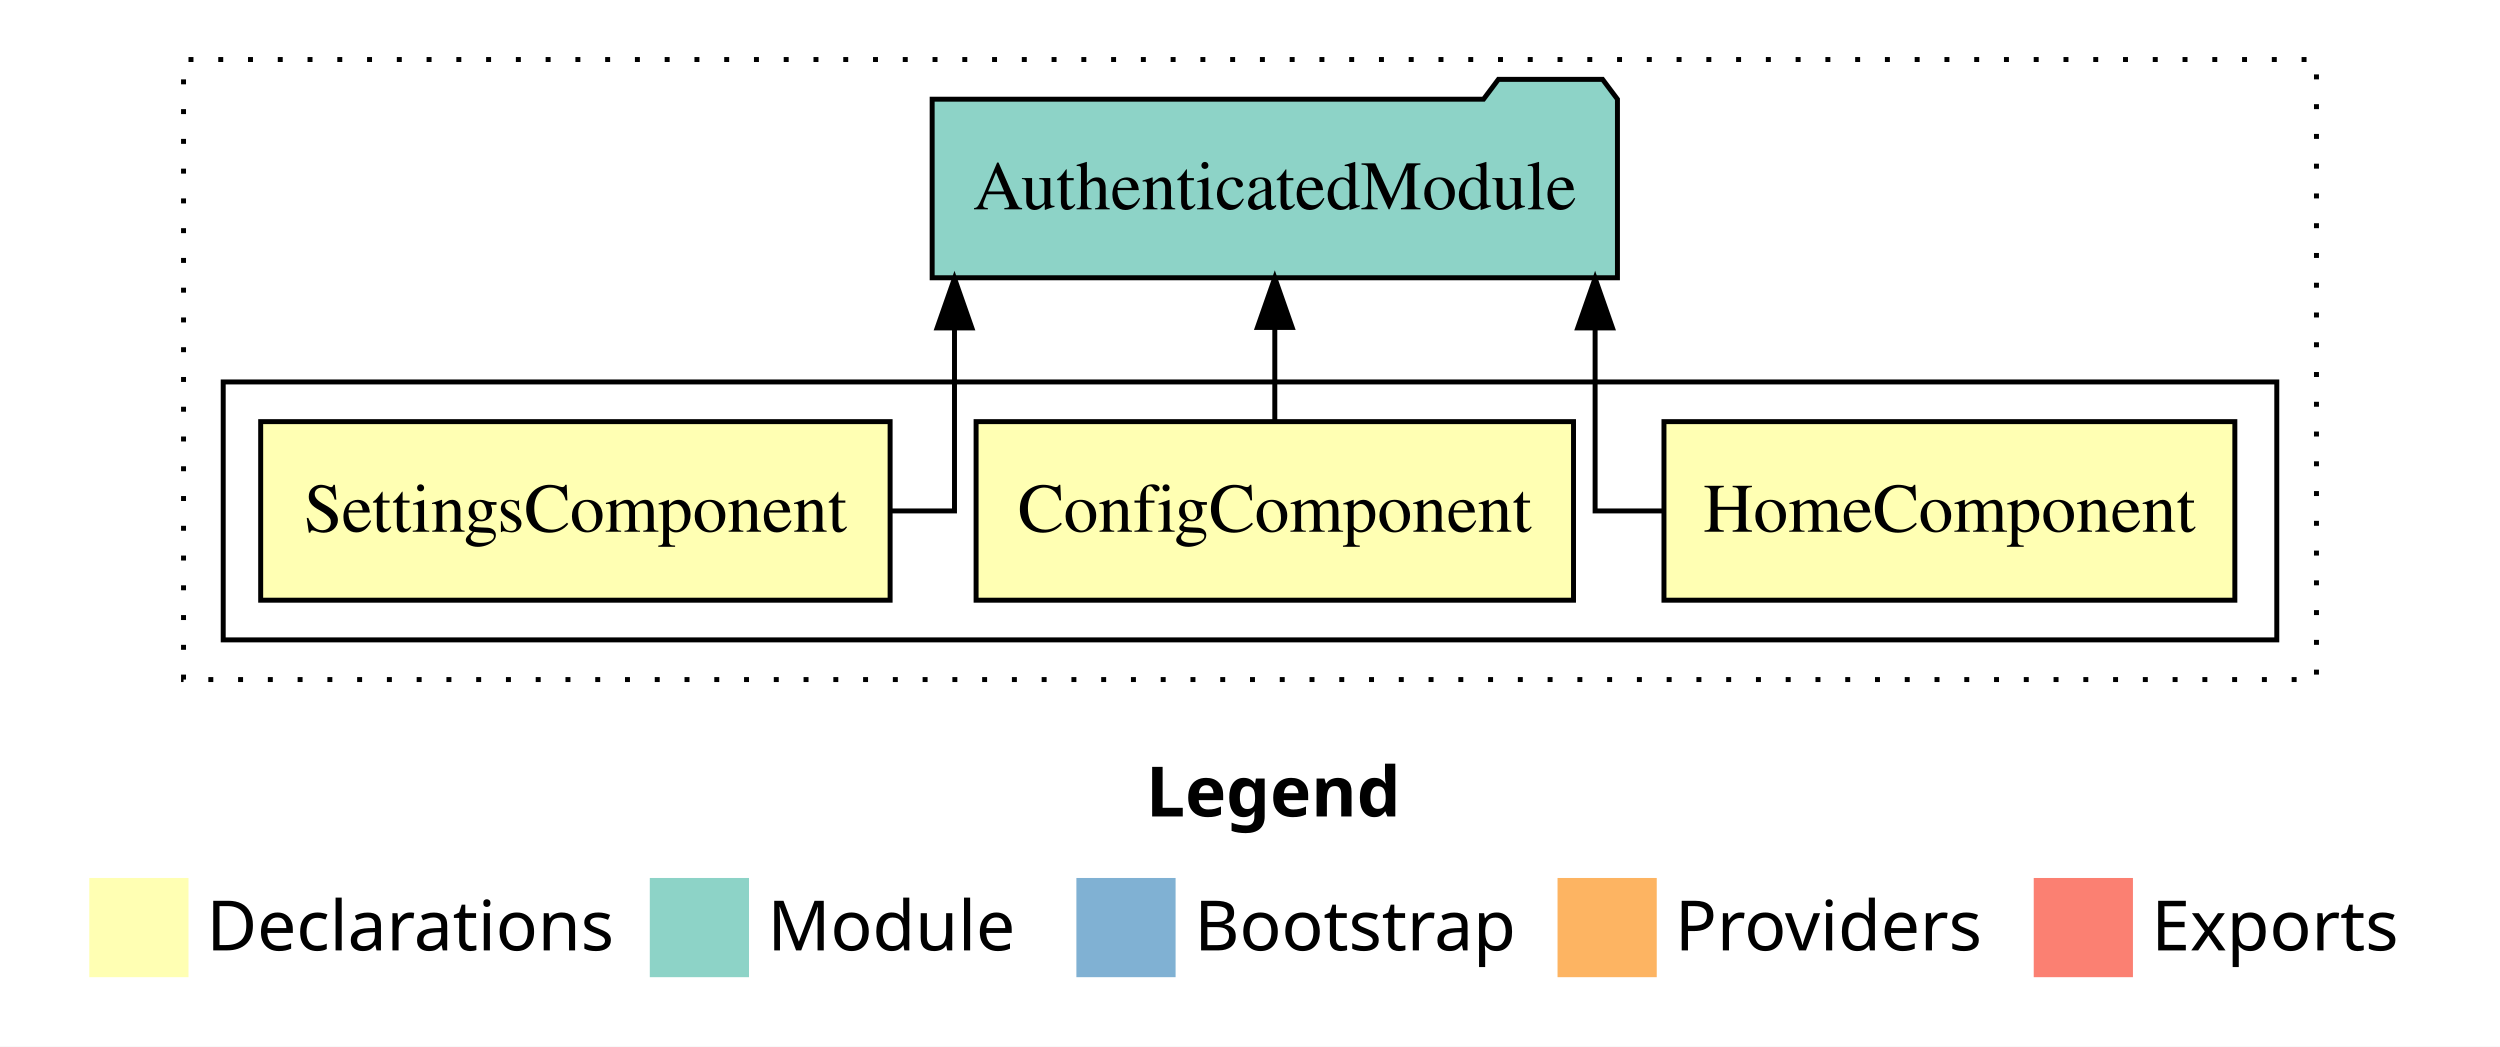
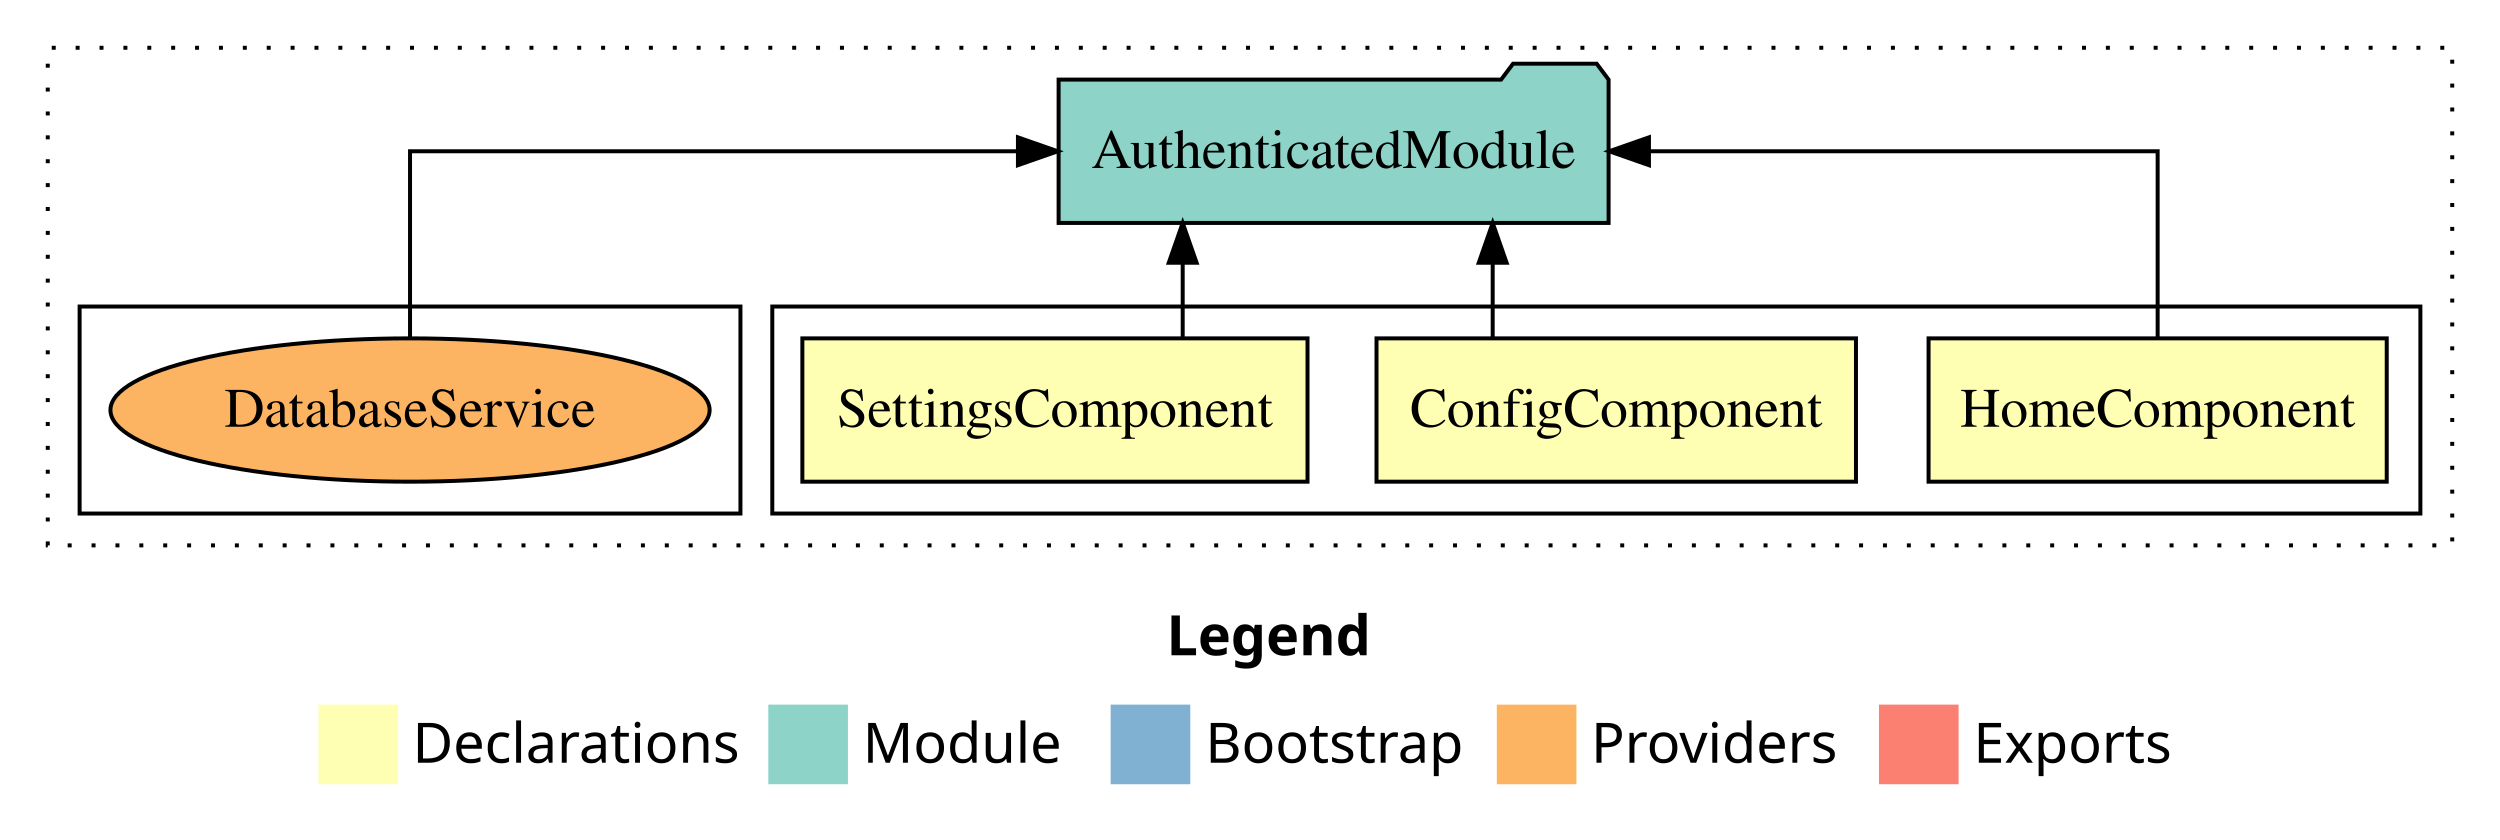
- <svg xmlns="http://www.w3.org/2000/svg" width="504pt" height="211pt" viewBox="0.00 0.00 504.00 211.00">
+ <svg xmlns="http://www.w3.org/2000/svg" width="628pt" height="211pt" viewBox="0.00 0.00 628.00 211.00">
  <g id="graph0" class="graph" transform="scale(1 1) rotate(0) translate(4 207)">
-     <polygon fill="#ffffff" stroke="transparent" points="-4,4 -4,-207 500,-207 500,4 -4,4" />
-     <text text-anchor="start" x="227.009" y="-42.4" font-family="sans-serif" font-weight="bold" font-size="14.00" fill="#000000">Legend</text>
-     <polygon fill="#ffffb3" stroke="transparent" points="14,-10 14,-30 34,-30 34,-10 14,-10" />
-     <text text-anchor="start" x="37.629" y="-15.4" font-family="sans-serif" font-size="14.00" fill="#000000">  Declarations</text>
-     <polygon fill="#8dd3c7" stroke="transparent" points="127,-10 127,-30 147,-30 147,-10 127,-10" />
-     <text text-anchor="start" x="150.725" y="-15.4" font-family="sans-serif" font-size="14.00" fill="#000000">  Module</text>
-     <polygon fill="#80b1d3" stroke="transparent" points="213,-10 213,-30 233,-30 233,-10 213,-10" />
-     <text text-anchor="start" x="236.781" y="-15.4" font-family="sans-serif" font-size="14.00" fill="#000000">  Bootstrap</text>
-     <polygon fill="#fdb462" stroke="transparent" points="310,-10 310,-30 330,-30 330,-10 310,-10" />
-     <text text-anchor="start" x="333.673" y="-15.4" font-family="sans-serif" font-size="14.00" fill="#000000">  Providers</text>
-     <polygon fill="#fb8072" stroke="transparent" points="406,-10 406,-30 426,-30 426,-10 406,-10" />
-     <text text-anchor="start" x="429.726" y="-15.4" font-family="sans-serif" font-size="14.00" fill="#000000">  Exports</text>
+     <polygon fill="#ffffff" stroke="transparent" points="-4,4 -4,-207 624,-207 624,4 -4,4" />
+     <text text-anchor="start" x="289.009" y="-42.4" font-family="sans-serif" font-weight="bold" font-size="14.00" fill="#000000">Legend</text>
+     <polygon fill="#ffffb3" stroke="transparent" points="76,-10 76,-30 96,-30 96,-10 76,-10" />
+     <text text-anchor="start" x="99.629" y="-15.4" font-family="sans-serif" font-size="14.00" fill="#000000">  Declarations</text>
+     <polygon fill="#8dd3c7" stroke="transparent" points="189,-10 189,-30 209,-30 209,-10 189,-10" />
+     <text text-anchor="start" x="212.725" y="-15.4" font-family="sans-serif" font-size="14.00" fill="#000000">  Module</text>
+     <polygon fill="#80b1d3" stroke="transparent" points="275,-10 275,-30 295,-30 295,-10 275,-10" />
+     <text text-anchor="start" x="298.781" y="-15.4" font-family="sans-serif" font-size="14.00" fill="#000000">  Bootstrap</text>
+     <polygon fill="#fdb462" stroke="transparent" points="372,-10 372,-30 392,-30 392,-10 372,-10" />
+     <text text-anchor="start" x="395.673" y="-15.4" font-family="sans-serif" font-size="14.00" fill="#000000">  Providers</text>
+     <polygon fill="#fb8072" stroke="transparent" points="468,-10 468,-30 488,-30 488,-10 468,-10" />
+     <text text-anchor="start" x="491.726" y="-15.4" font-family="sans-serif" font-size="14.00" fill="#000000">  Exports</text>
    <g id="clust1" class="cluster">
-       <polygon fill="none" stroke="#000000" stroke-dasharray="1,5" points="33,-70 33,-195 463,-195 463,-70 33,-70" />
+       <polygon fill="none" stroke="#000000" stroke-dasharray="1,5" points="8,-70 8,-195 612,-195 612,-70 8,-70" />
    </g>
    <g id="clust2" class="cluster">
-       <polygon fill="none" stroke="#000000" points="41,-78 41,-130 455,-130 455,-78 41,-78" />
+       <polygon fill="none" stroke="#000000" points="190,-78 190,-130 604,-130 604,-78 190,-78" />
+     </g>
+     <g id="clust9" class="cluster">
+       <polygon fill="none" stroke="#000000" points="16,-78 16,-130 182,-130 182,-78 16,-78" />
    </g>
    <g id="node1" class="node">
-       <polygon fill="#ffffb3" stroke="#000000" points="446.545,-122 331.455,-122 331.455,-86 446.545,-86 446.545,-122" />
-       <text text-anchor="middle" x="389" y="-99.8" font-family="Times,serif" font-size="14.00" fill="#000000">HomeComponent</text>
+       <polygon fill="#ffffb3" stroke="#000000" points="595.545,-122 480.455,-122 480.455,-86 595.545,-86 595.545,-122" />
+       <text text-anchor="middle" x="538" y="-99.8" font-family="Times,serif" font-size="14.00" fill="#000000">HomeComponent</text>
    </g>
    <g id="node4" class="node">
-       <polygon fill="#8dd3c7" stroke="#000000" points="322.077,-187 319.077,-191 298.077,-191 295.077,-187 183.923,-187 183.923,-151 322.077,-151 322.077,-187" />
-       <text text-anchor="middle" x="253" y="-164.8" font-family="Times,serif" font-size="14.00" fill="#000000">AuthenticatedModule</text>
+       <polygon fill="#8dd3c7" stroke="#000000" points="400.077,-187 397.077,-191 376.077,-191 373.077,-187 261.923,-187 261.923,-151 400.077,-151 400.077,-187" />
+       <text text-anchor="middle" x="331" y="-164.8" font-family="Times,serif" font-size="14.00" fill="#000000">AuthenticatedModule</text>
    </g>
    <g id="edge1" class="edge">
-       <path fill="none" stroke="#000000" d="M331.346,-104C323.224,-104 317.574,-104 317.574,-104 317.574,-104 317.574,-140.894 317.574,-140.894" />
-       <polygon fill="#000000" stroke="#000000" points="314.074,-140.894 317.574,-150.894 321.074,-140.894 314.074,-140.894" />
+       <path fill="none" stroke="#000000" d="M538,-122.106C538,-141.339 538,-169 538,-169 538,-169 410.216,-169 410.216,-169" />
+       <polygon fill="#000000" stroke="#000000" points="410.216,-165.5 400.216,-169 410.216,-172.5 410.216,-165.5" />
    </g>
    <g id="node2" class="node">
-       <polygon fill="#ffffb3" stroke="#000000" points="313.22,-122 192.78,-122 192.78,-86 313.22,-86 313.22,-122" />
-       <text text-anchor="middle" x="253" y="-99.8" font-family="Times,serif" font-size="14.00" fill="#000000">ConfigComponent</text>
+       <polygon fill="#ffffb3" stroke="#000000" points="462.22,-122 341.78,-122 341.78,-86 462.22,-86 462.22,-122" />
+       <text text-anchor="middle" x="402" y="-99.8" font-family="Times,serif" font-size="14.00" fill="#000000">ConfigComponent</text>
    </g>
    <g id="edge2" class="edge">
-       <path fill="none" stroke="#000000" d="M253,-122.106C253,-122.106 253,-140.991 253,-140.991" />
-       <polygon fill="#000000" stroke="#000000" points="249.5,-140.991 253,-150.991 256.5,-140.991 249.5,-140.991" />
+       <path fill="none" stroke="#000000" d="M370.964,-122.106C370.964,-122.106 370.964,-140.991 370.964,-140.991" />
+       <polygon fill="#000000" stroke="#000000" points="367.464,-140.991 370.964,-150.991 374.464,-140.991 367.464,-140.991" />
    </g>
    <g id="node3" class="node">
-       <polygon fill="#ffffb3" stroke="#000000" points="175.447,-122 48.553,-122 48.553,-86 175.447,-86 175.447,-122" />
-       <text text-anchor="middle" x="112" y="-99.8" font-family="Times,serif" font-size="14.00" fill="#000000">SettingsComponent</text>
+       <polygon fill="#ffffb3" stroke="#000000" points="324.447,-122 197.553,-122 197.553,-86 324.447,-86 324.447,-122" />
+       <text text-anchor="middle" x="261" y="-99.8" font-family="Times,serif" font-size="14.00" fill="#000000">SettingsComponent</text>
    </g>
    <g id="edge3" class="edge">
-       <path fill="none" stroke="#000000" d="M175.461,-104C183.191,-104 188.426,-104 188.426,-104 188.426,-104 188.426,-140.894 188.426,-140.894" />
-       <polygon fill="#000000" stroke="#000000" points="184.926,-140.894 188.426,-150.894 191.926,-140.894 184.926,-140.894" />
+       <path fill="none" stroke="#000000" d="M293.092,-122.106C293.092,-122.106 293.092,-140.991 293.092,-140.991" />
+       <polygon fill="#000000" stroke="#000000" points="289.592,-140.991 293.092,-150.991 296.592,-140.991 289.592,-140.991" />
+     </g>
+     <g id="node5" class="node">
+       <ellipse fill="#fdb462" stroke="#000000" cx="99" cy="-104" rx="75.256" ry="18" />
+       <text text-anchor="middle" x="99" y="-99.8" font-family="Times,serif" font-size="14.00" fill="#000000">DatabaseService</text>
+     </g>
+     <g id="edge4" class="edge">
+       <path fill="none" stroke="#000000" d="M99,-122.106C99,-141.339 99,-169 99,-169 99,-169 251.707,-169 251.707,-169" />
+       <polygon fill="#000000" stroke="#000000" points="251.707,-172.5 261.707,-169 251.707,-165.5 251.707,-172.5" />
    </g>
  </g>
</svg>
